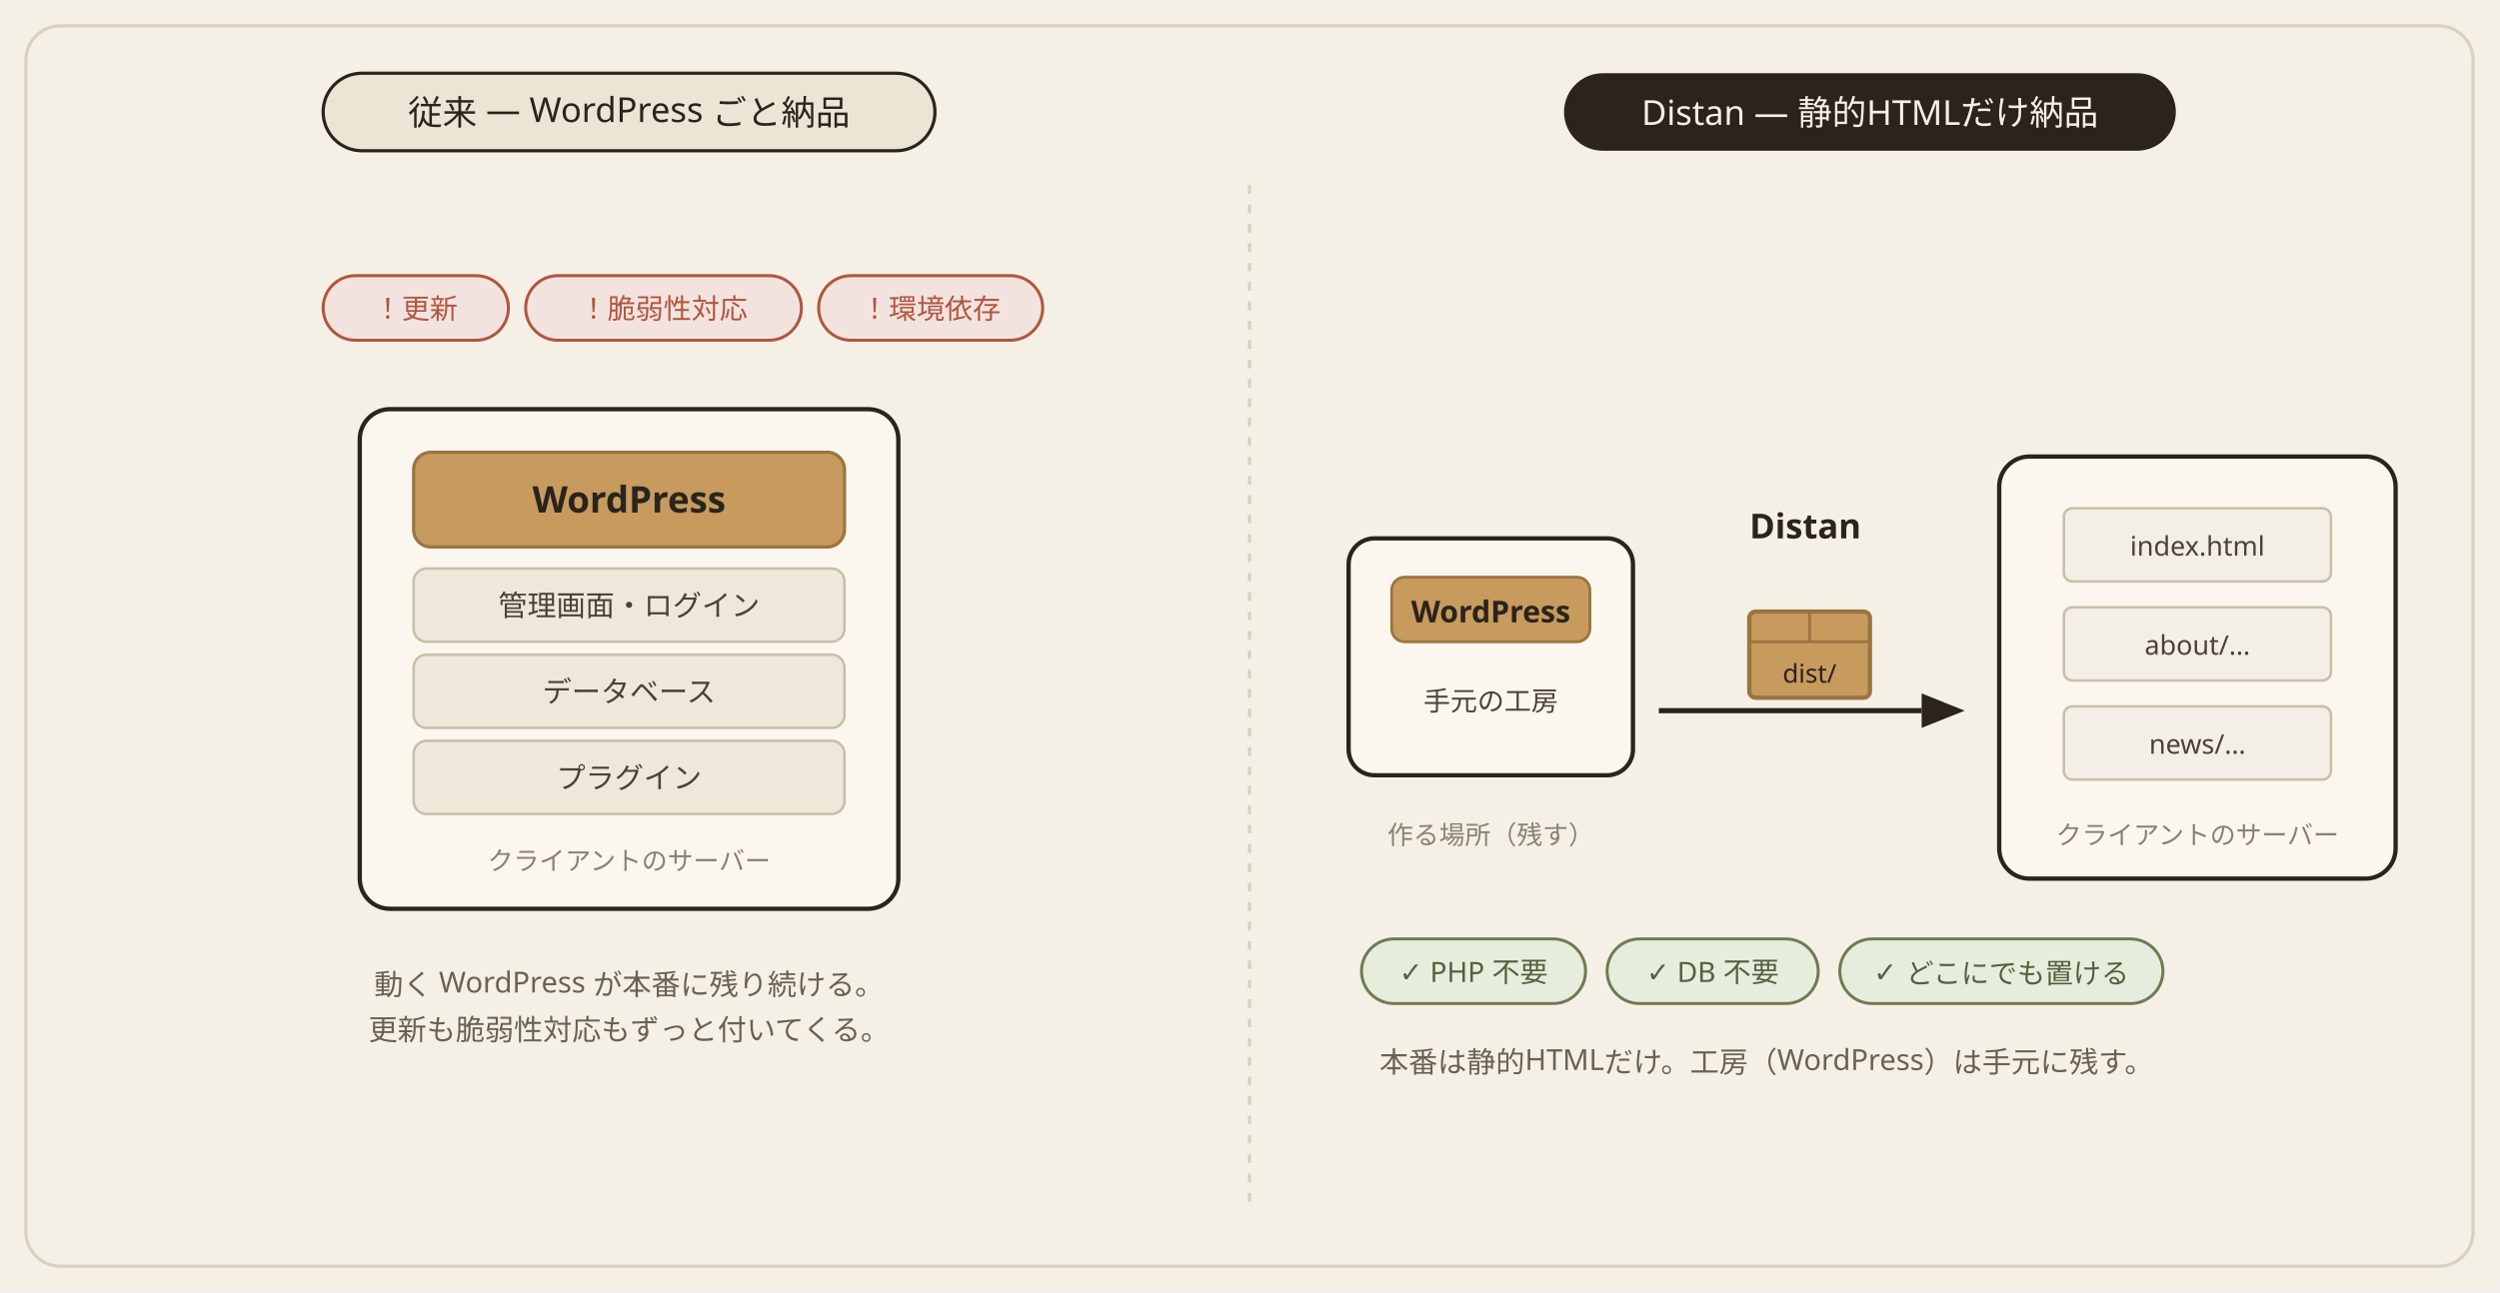
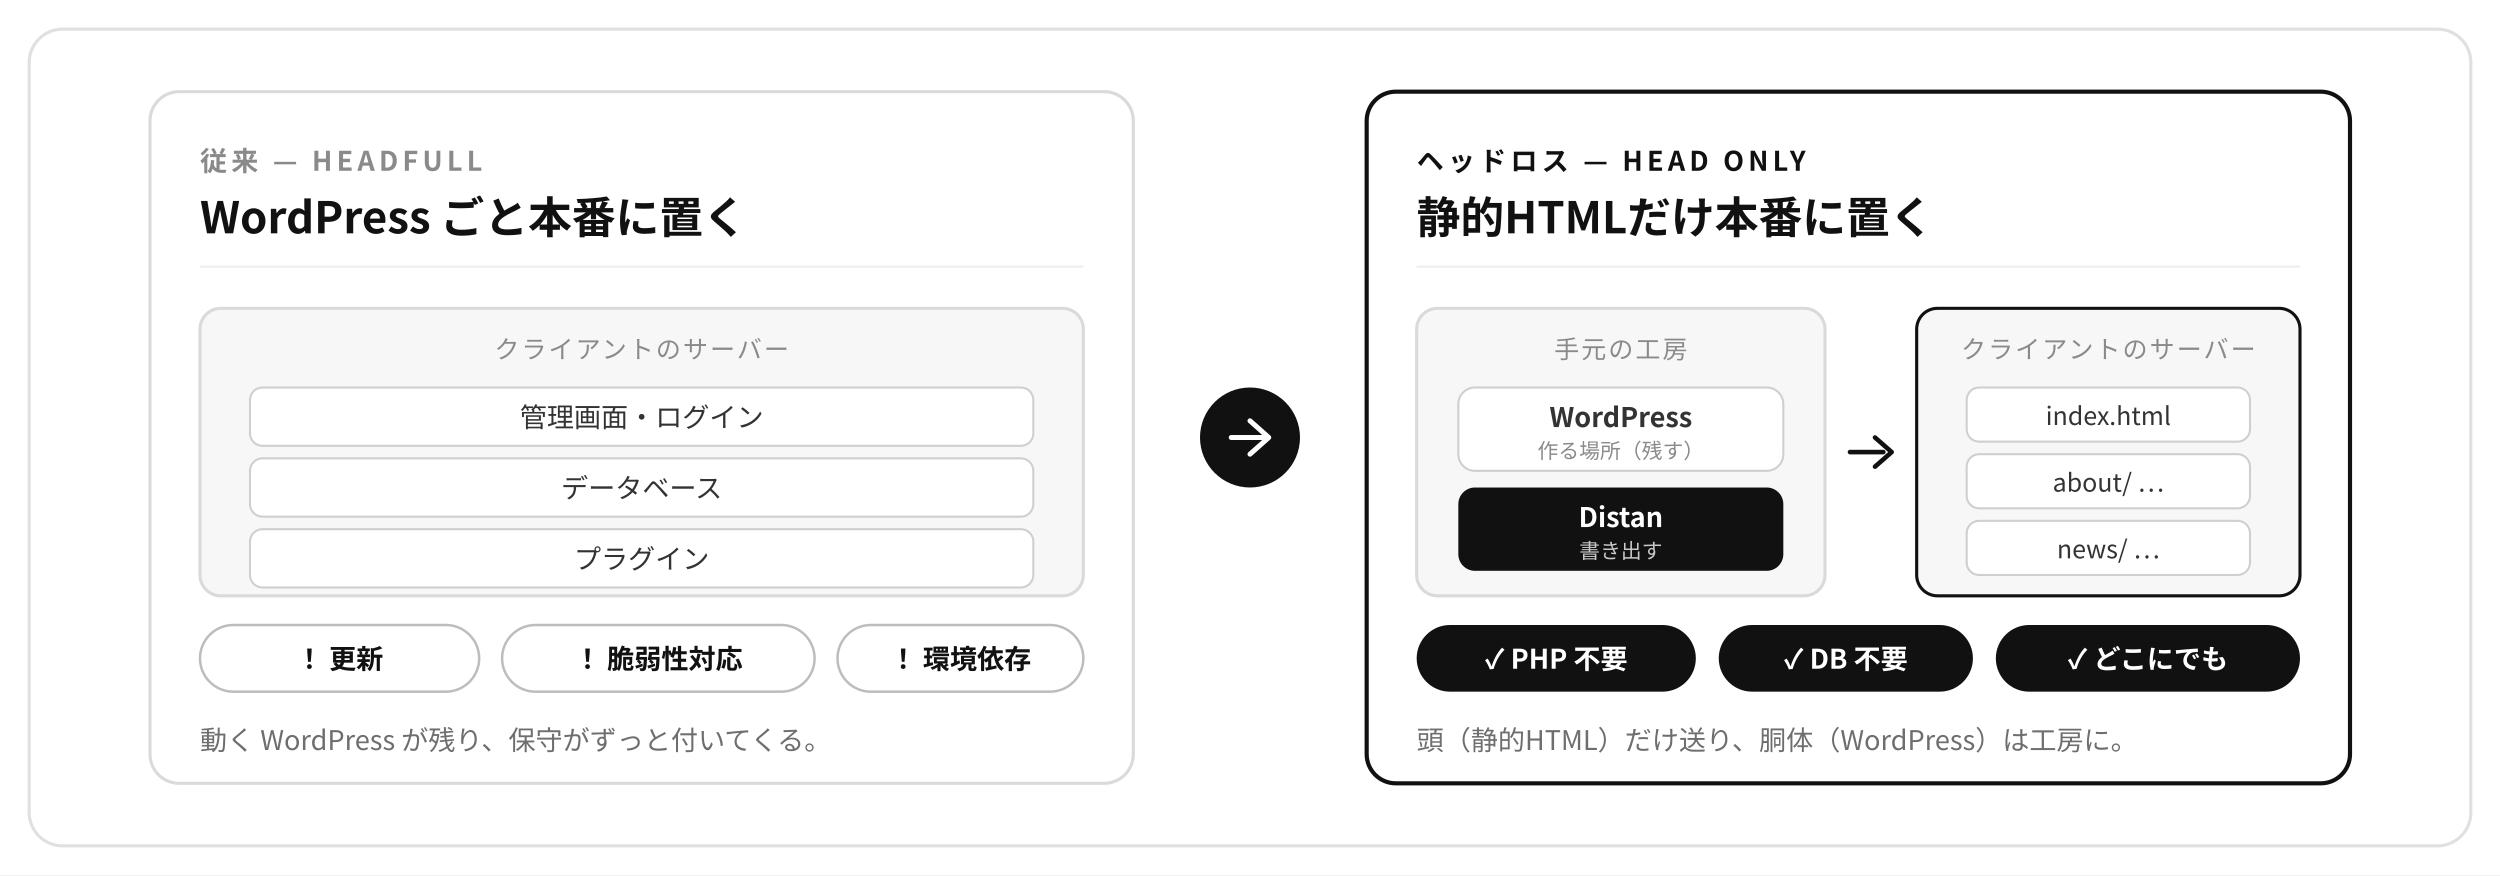
- <svg xmlns="http://www.w3.org/2000/svg" viewBox="0 0 1160 600" font-family="'Hiragino Sans','Hiragino Kaku Gothic ProN','Noto Sans JP','Yu Gothic',sans-serif">
-   <rect x="0" y="0" width="1160" height="600" fill="#F5F0E6" />
-   <rect x="12" y="12" width="1136" height="576" rx="16" fill="none" stroke="#D9D0BE" stroke-width="1.5" />
-   <line x1="580" y1="86" x2="580" y2="558" stroke="#D9D0BE" stroke-width="1.5" stroke-dasharray="4 5" />
-   <rect x="150" y="34" width="284" height="36" rx="18" fill="#ECE5D6" stroke="#2A241C" stroke-width="1.5" />
-   <text x="292" y="58" text-anchor="middle" font-size="16" fill="#2A241C">従来 — WordPress ごと納品</text>
-   <rect x="726" y="34" width="284" height="36" rx="18" fill="#2A241C" />
-   <text x="868" y="58" text-anchor="middle" font-size="16" fill="#F5F0E6">Distan — 静的HTMLだけ納品</text>
-   <g fill="#F3E3DE" stroke="#B15540" stroke-width="1.4">
-     <rect x="150" y="128" width="86" height="30" rx="15" />
-     <rect x="244" y="128" width="128" height="30" rx="15" />
-     <rect x="380" y="128" width="104" height="30" rx="15" />
+ <svg xmlns="http://www.w3.org/2000/svg" viewBox="0 0 1200 420" font-family="'Hiragino Kaku Gothic ProN','Hiragino Sans','Noto Sans JP','Noto Sans CJK JP','Yu Gothic',sans-serif">
+   <rect x="0" y="0" width="1200" height="420" fill="#FFFFFF" />
+   <rect x="14" y="14" width="1172" height="392" rx="16" fill="none" stroke="#E0E0E0" stroke-width="1.5" />
+   <g>
+     <rect x="72" y="44" width="472" height="332" rx="14" fill="#FFFFFF" stroke="#DADADA" stroke-width="1.5" />
+     <text x="96" y="82" font-size="13" letter-spacing="2" fill="#8A8A8A" font-weight="700">従来 — HEADFULL</text>
+     <text x="96" y="112" font-size="21" font-weight="700" fill="#111111">WordPress ごと本番に置く</text>
+     <line x1="96" y1="128" x2="520" y2="128" stroke="#EDEDED" stroke-width="1" />
+     <rect x="96" y="148" width="424" height="138" rx="10" fill="#F7F7F7" stroke="#DADADA" stroke-width="1.5" />
+     <text x="308" y="172" font-size="12" fill="#8A8A8A" text-anchor="middle" letter-spacing="1">クライアントのサーバー</text>
+     <rect x="120" y="186" width="376" height="28" rx="6" fill="#FFFFFF" stroke="#CFCFCF" stroke-width="1" />
+     <text x="308" y="205" font-size="13" fill="#333333" text-anchor="middle">管理画面・ログイン</text>
+     <rect x="120" y="220" width="376" height="28" rx="6" fill="#FFFFFF" stroke="#CFCFCF" stroke-width="1" />
+     <text x="308" y="239" font-size="13" fill="#333333" text-anchor="middle">データベース</text>
+     <rect x="120" y="254" width="376" height="28" rx="6" fill="#FFFFFF" stroke="#CFCFCF" stroke-width="1" />
+     <text x="308" y="273" font-size="13" fill="#333333" text-anchor="middle">プラグイン</text>
+     <g font-size="13" font-weight="700">
+       <rect x="96" y="300" width="134" height="32" rx="16" fill="#FFFFFF" stroke="#BDBDBD" stroke-width="1.2" />
+       <text x="163" y="321" fill="#111111" text-anchor="middle">！ 更新</text>
+       <rect x="241" y="300" width="150" height="32" rx="16" fill="#FFFFFF" stroke="#BDBDBD" stroke-width="1.2" />
+       <text x="316" y="321" fill="#111111" text-anchor="middle">！ 脆弱性対応</text>
+       <rect x="402" y="300" width="118" height="32" rx="16" fill="#FFFFFF" stroke="#BDBDBD" stroke-width="1.2" />
+       <text x="461" y="321" fill="#111111" text-anchor="middle">！ 環境依存</text>
+     </g>
+     <text x="96" y="360" font-size="13" fill="#6E6E6E">動く WordPress が残り、保守がずっと付いてくる。</text>
  </g>
-   <g fill="#B15540" font-size="13" text-anchor="middle">
-     <text x="193" y="148">！更新</text>
-     <text x="308" y="148">！脆弱性対応</text>
-     <text x="432" y="148">！環境依存</text>
+   <g>
+     <circle cx="600" cy="210" r="24" fill="#111111" />
+     <path d="M591 210 h15 M600 202 l9 8 -9 8" fill="none" stroke="#FFFFFF" stroke-width="2.4" stroke-linecap="round" stroke-linejoin="round" />
  </g>
-   <rect x="167" y="190" width="250" height="232" rx="14" fill="#FBF7EE" stroke="#2A241C" stroke-width="2" />
-   <rect x="192" y="210" width="200" height="44" rx="8" fill="#C79A5E" stroke="#9B7440" stroke-width="1.5" />
-   <text x="292" y="238" text-anchor="middle" font-size="17" font-weight="bold" fill="#2A241C">WordPress</text>
-   <g fill="#EFE8DA" stroke="#C9BFA9" stroke-width="1.2">
-     <rect x="192" y="264" width="200" height="34" rx="6" />
-     <rect x="192" y="304" width="200" height="34" rx="6" />
-     <rect x="192" y="344" width="200" height="34" rx="6" />
+   <g>
+     <rect x="656" y="44" width="472" height="332" rx="14" fill="#FFFFFF" stroke="#111111" stroke-width="2" />
+     <text x="680" y="82" font-size="13" letter-spacing="2" fill="#111111" font-weight="700">ヘッドロス — HEAD ONLY</text>
+     <text x="680" y="112" font-size="21" font-weight="700" fill="#111111">静的HTMLだけ本番に置く</text>
+     <line x1="680" y1="128" x2="1104" y2="128" stroke="#EDEDED" stroke-width="1" />
+     <rect x="680" y="148" width="196" height="138" rx="10" fill="#F7F7F7" stroke="#DADADA" stroke-width="1.5" />
+     <text x="778" y="172" font-size="12" fill="#8A8A8A" text-anchor="middle" letter-spacing="1">手元の工房</text>
+     <rect x="700" y="186" width="156" height="40" rx="8" fill="#FFFFFF" stroke="#CFCFCF" stroke-width="1" />
+     <text x="778" y="205" font-size="13" fill="#333333" text-anchor="middle" font-weight="700">WordPress</text>
+     <text x="778" y="220" font-size="10" fill="#8A8A8A" text-anchor="middle">作る場所（残す）</text>
+     <rect x="700" y="234" width="156" height="40" rx="8" fill="#111111" />
+     <text x="778" y="253" font-size="13" fill="#FFFFFF" text-anchor="middle" font-weight="700">Distan</text>
+     <text x="778" y="268" font-size="10" fill="#C9C9C9" text-anchor="middle">書き出す</text>
+     <path d="M888 217 h16 M900 210 l8 7 -8 7" fill="none" stroke="#111111" stroke-width="2.2" stroke-linecap="round" stroke-linejoin="round" />
+     <rect x="920" y="148" width="184" height="138" rx="10" fill="#F7F7F7" stroke="#111111" stroke-width="1.5" />
+     <text x="1012" y="172" font-size="12" fill="#8A8A8A" text-anchor="middle" letter-spacing="1">クライアントのサーバー</text>
+     <rect x="944" y="186" width="136" height="26" rx="6" fill="#FFFFFF" stroke="#CFCFCF" stroke-width="1" />
+     <text x="1012" y="204" font-size="12" fill="#333333" text-anchor="middle">index.html</text>
+     <rect x="944" y="218" width="136" height="26" rx="6" fill="#FFFFFF" stroke="#CFCFCF" stroke-width="1" />
+     <text x="1012" y="236" font-size="12" fill="#333333" text-anchor="middle">about/ …</text>
+     <rect x="944" y="250" width="136" height="26" rx="6" fill="#FFFFFF" stroke="#CFCFCF" stroke-width="1" />
+     <text x="1012" y="268" font-size="12" fill="#333333" text-anchor="middle">news/ …</text>
+     <g font-size="13" font-weight="700">
+       <rect x="680" y="300" width="134" height="32" rx="16" fill="#111111" />
+       <text x="747" y="321" fill="#FFFFFF" text-anchor="middle">✓ PHP 不要</text>
+       <rect x="825" y="300" width="122" height="32" rx="16" fill="#111111" />
+       <text x="886" y="321" fill="#FFFFFF" text-anchor="middle">✓ DB 不要</text>
+       <rect x="958" y="300" width="146" height="32" rx="16" fill="#111111" />
+       <text x="1031" y="321" fill="#FFFFFF" text-anchor="middle">✓ どこにでも</text>
+     </g>
+     <text x="680" y="360" font-size="13" fill="#6E6E6E">頭（静的HTML）だけ送り、胴体（WordPress）は工房に。</text>
  </g>
-   <g fill="#4A4235" font-size="13.5" text-anchor="middle">
-     <text x="292" y="286">管理画面・ログイン</text>
-     <text x="292" y="326">データベース</text>
-     <text x="292" y="366">プラグイン</text>
-   </g>
-   <text x="292" y="404" text-anchor="middle" font-size="12" fill="#8A8073">クライアントのサーバー</text>
-   <text x="292" y="462" text-anchor="middle" font-size="13.5" fill="#6B6152">動く WordPress が本番に残り続ける。</text>
-   <text x="292" y="483" text-anchor="middle" font-size="13.5" fill="#6B6152">更新も脆弱性対応もずっと付いてくる。</text>
-   <rect x="626" y="250" width="132" height="110" rx="12" fill="#FBF7EE" stroke="#2A241C" stroke-width="2" />
-   <rect x="646" y="268" width="92" height="30" rx="6" fill="#C79A5E" stroke="#9B7440" stroke-width="1.3" />
-   <text x="692" y="289" text-anchor="middle" font-size="14" font-weight="bold" fill="#2A241C">WordPress</text>
-   <text x="692" y="330" text-anchor="middle" font-size="12.5" fill="#4A4235">手元の工房</text>
-   <text x="692" y="392" text-anchor="middle" font-size="12" fill="#8A8073">作る場所（残す）</text>
-   <text x="838" y="250" text-anchor="middle" font-size="16" font-weight="bold" fill="#2A241C">Distan</text>
-   <line x1="770" y1="330" x2="892" y2="330" stroke="#2A241C" stroke-width="2.4" />
-   <polygon points="892,322 912,330 892,338" fill="#2A241C" />
-   <g>
-     <rect x="812" y="284" width="56" height="40" rx="3" fill="#C79A5E" stroke="#9B7440" stroke-width="2" />
-     <line x1="812" y1="298" x2="868" y2="298" stroke="#9B7440" stroke-width="1.3" />
-     <line x1="840" y1="284" x2="840" y2="298" stroke="#9B7440" stroke-width="1.3" />
-     <text x="840" y="317" text-anchor="middle" font-size="12" fill="#2A241C">dist/</text>
-   </g>
-   <rect x="928" y="212" width="184" height="196" rx="14" fill="#FBF7EE" stroke="#2A241C" stroke-width="2" />
-   <g fill="#F3EFE6" stroke="#C9BFA9" stroke-width="1.2">
-     <rect x="958" y="236" width="124" height="34" rx="4" />
-     <rect x="958" y="282" width="124" height="34" rx="4" />
-     <rect x="958" y="328" width="124" height="34" rx="4" />
-   </g>
-   <g fill="#4A4235" font-size="12.5" text-anchor="middle">
-     <text x="1020" y="258">index.html</text>
-     <text x="1020" y="304">about/…</text>
-     <text x="1020" y="350">news/…</text>
-   </g>
-   <text x="1020" y="392" text-anchor="middle" font-size="12" fill="#8A8073">クライアントのサーバー</text>
-   <g fill="#E7EDDD" stroke="#6F7B52" stroke-width="1.4">
-     <rect x="632" y="436" width="104" height="30" rx="15" />
-     <rect x="746" y="436" width="98" height="30" rx="15" />
-     <rect x="854" y="436" width="150" height="30" rx="15" />
-   </g>
-   <g fill="#55603F" font-size="13" text-anchor="middle">
-     <text x="684" y="456">✓ PHP 不要</text>
-     <text x="795" y="456">✓ DB 不要</text>
-     <text x="929" y="456">✓ どこにでも置ける</text>
-   </g>
-   <text x="820" y="498" text-anchor="middle" font-size="13.5" fill="#6B6152">本番は静的HTMLだけ。工房（WordPress）は手元に残す。</text>
</svg>
